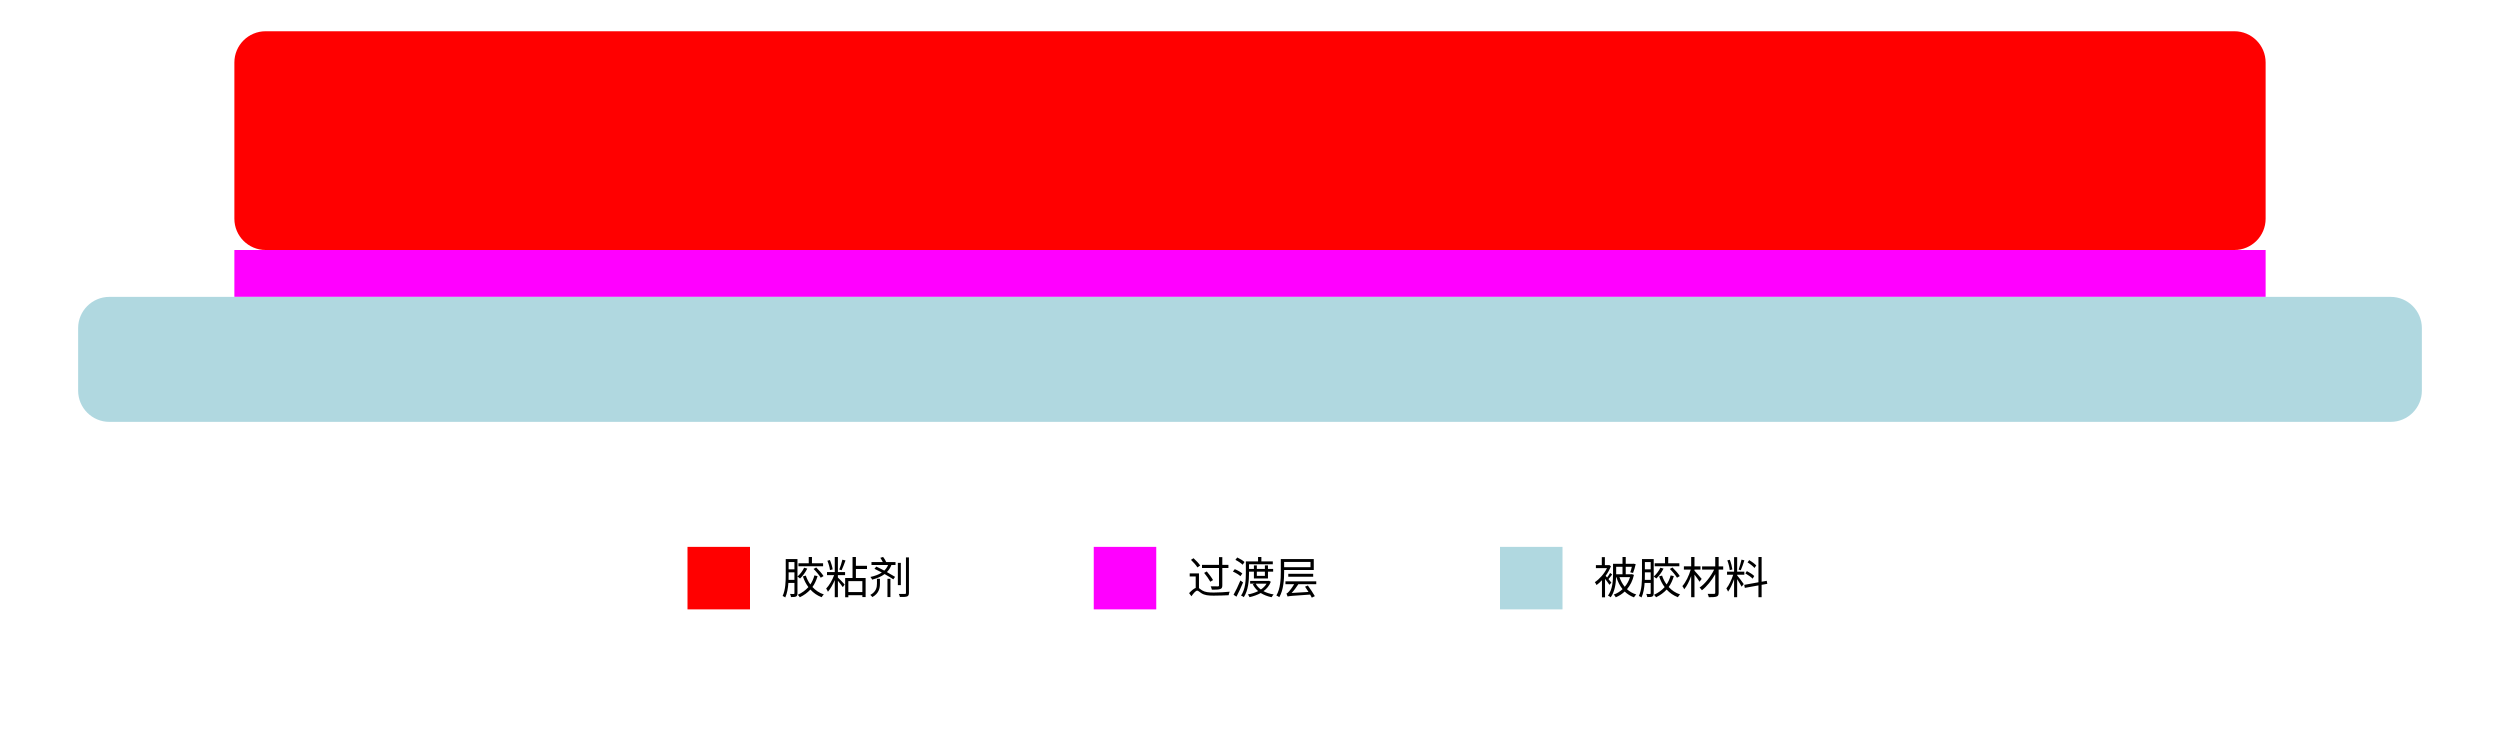
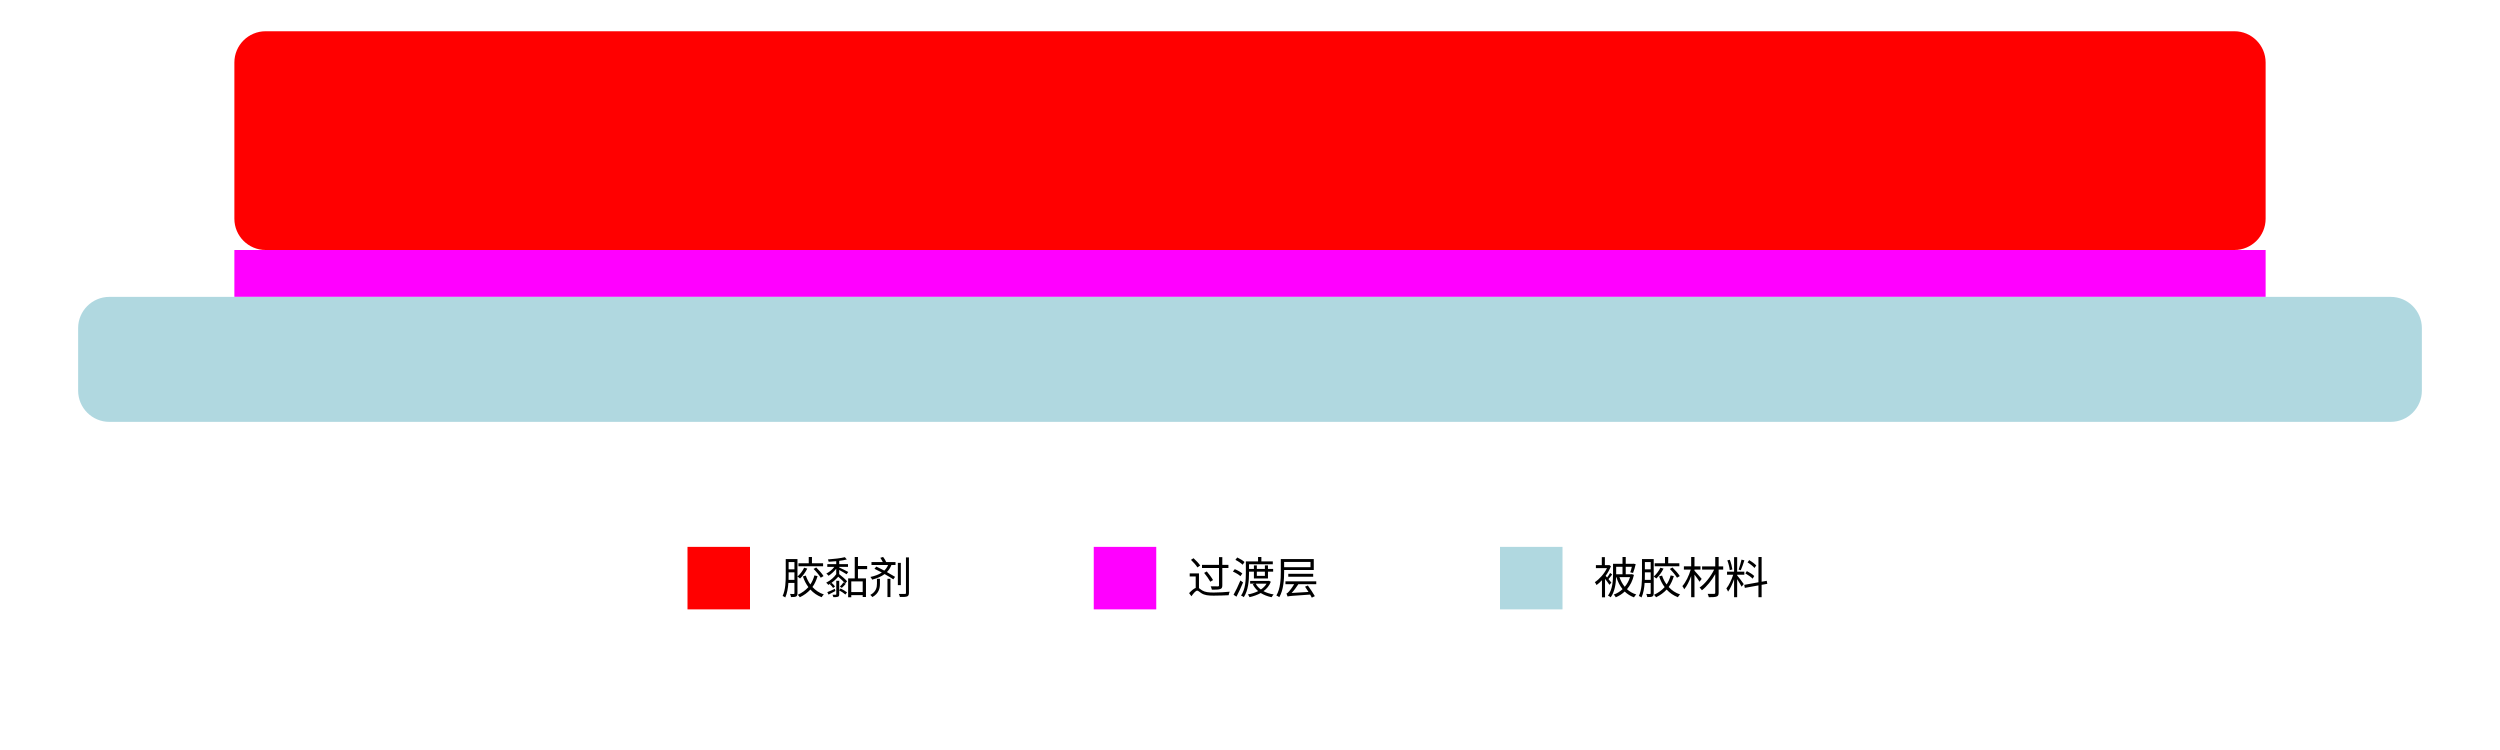
<svg xmlns="http://www.w3.org/2000/svg" viewBox="0 0 800 240">
  <rect x="75" y="10" width="650" height="70" rx="10" ry="10" fill="#ff0000" />
  <rect x="75" y="80" width="650" height="15" fill="#ff00ff" />
  <rect x="25" y="95" width="750" height="40" rx="10" ry="10" fill="#b0d8e0" />
  <rect x="220" y="175" width="20" height="20" fill="#ff0000" />
-   <text x="250" y="190" font-family="Arial, sans-serif" font-size="14" fill="black">胶粘剂</text>
+   <text x="250" y="190" font-family="Arial, sans-serif" font-size="14" fill="black">胶黏剂</text>
  <rect x="350" y="175" width="20" height="20" fill="#ff00ff" />
  <text x="380" y="190" font-family="Arial, sans-serif" font-size="14" fill="black">过渡层</text>
  <rect x="480" y="175" width="20" height="20" fill="#b0d8e0" />
  <text x="510" y="190" font-family="Arial, sans-serif" font-size="14" fill="black">被胶材料</text>
</svg>
